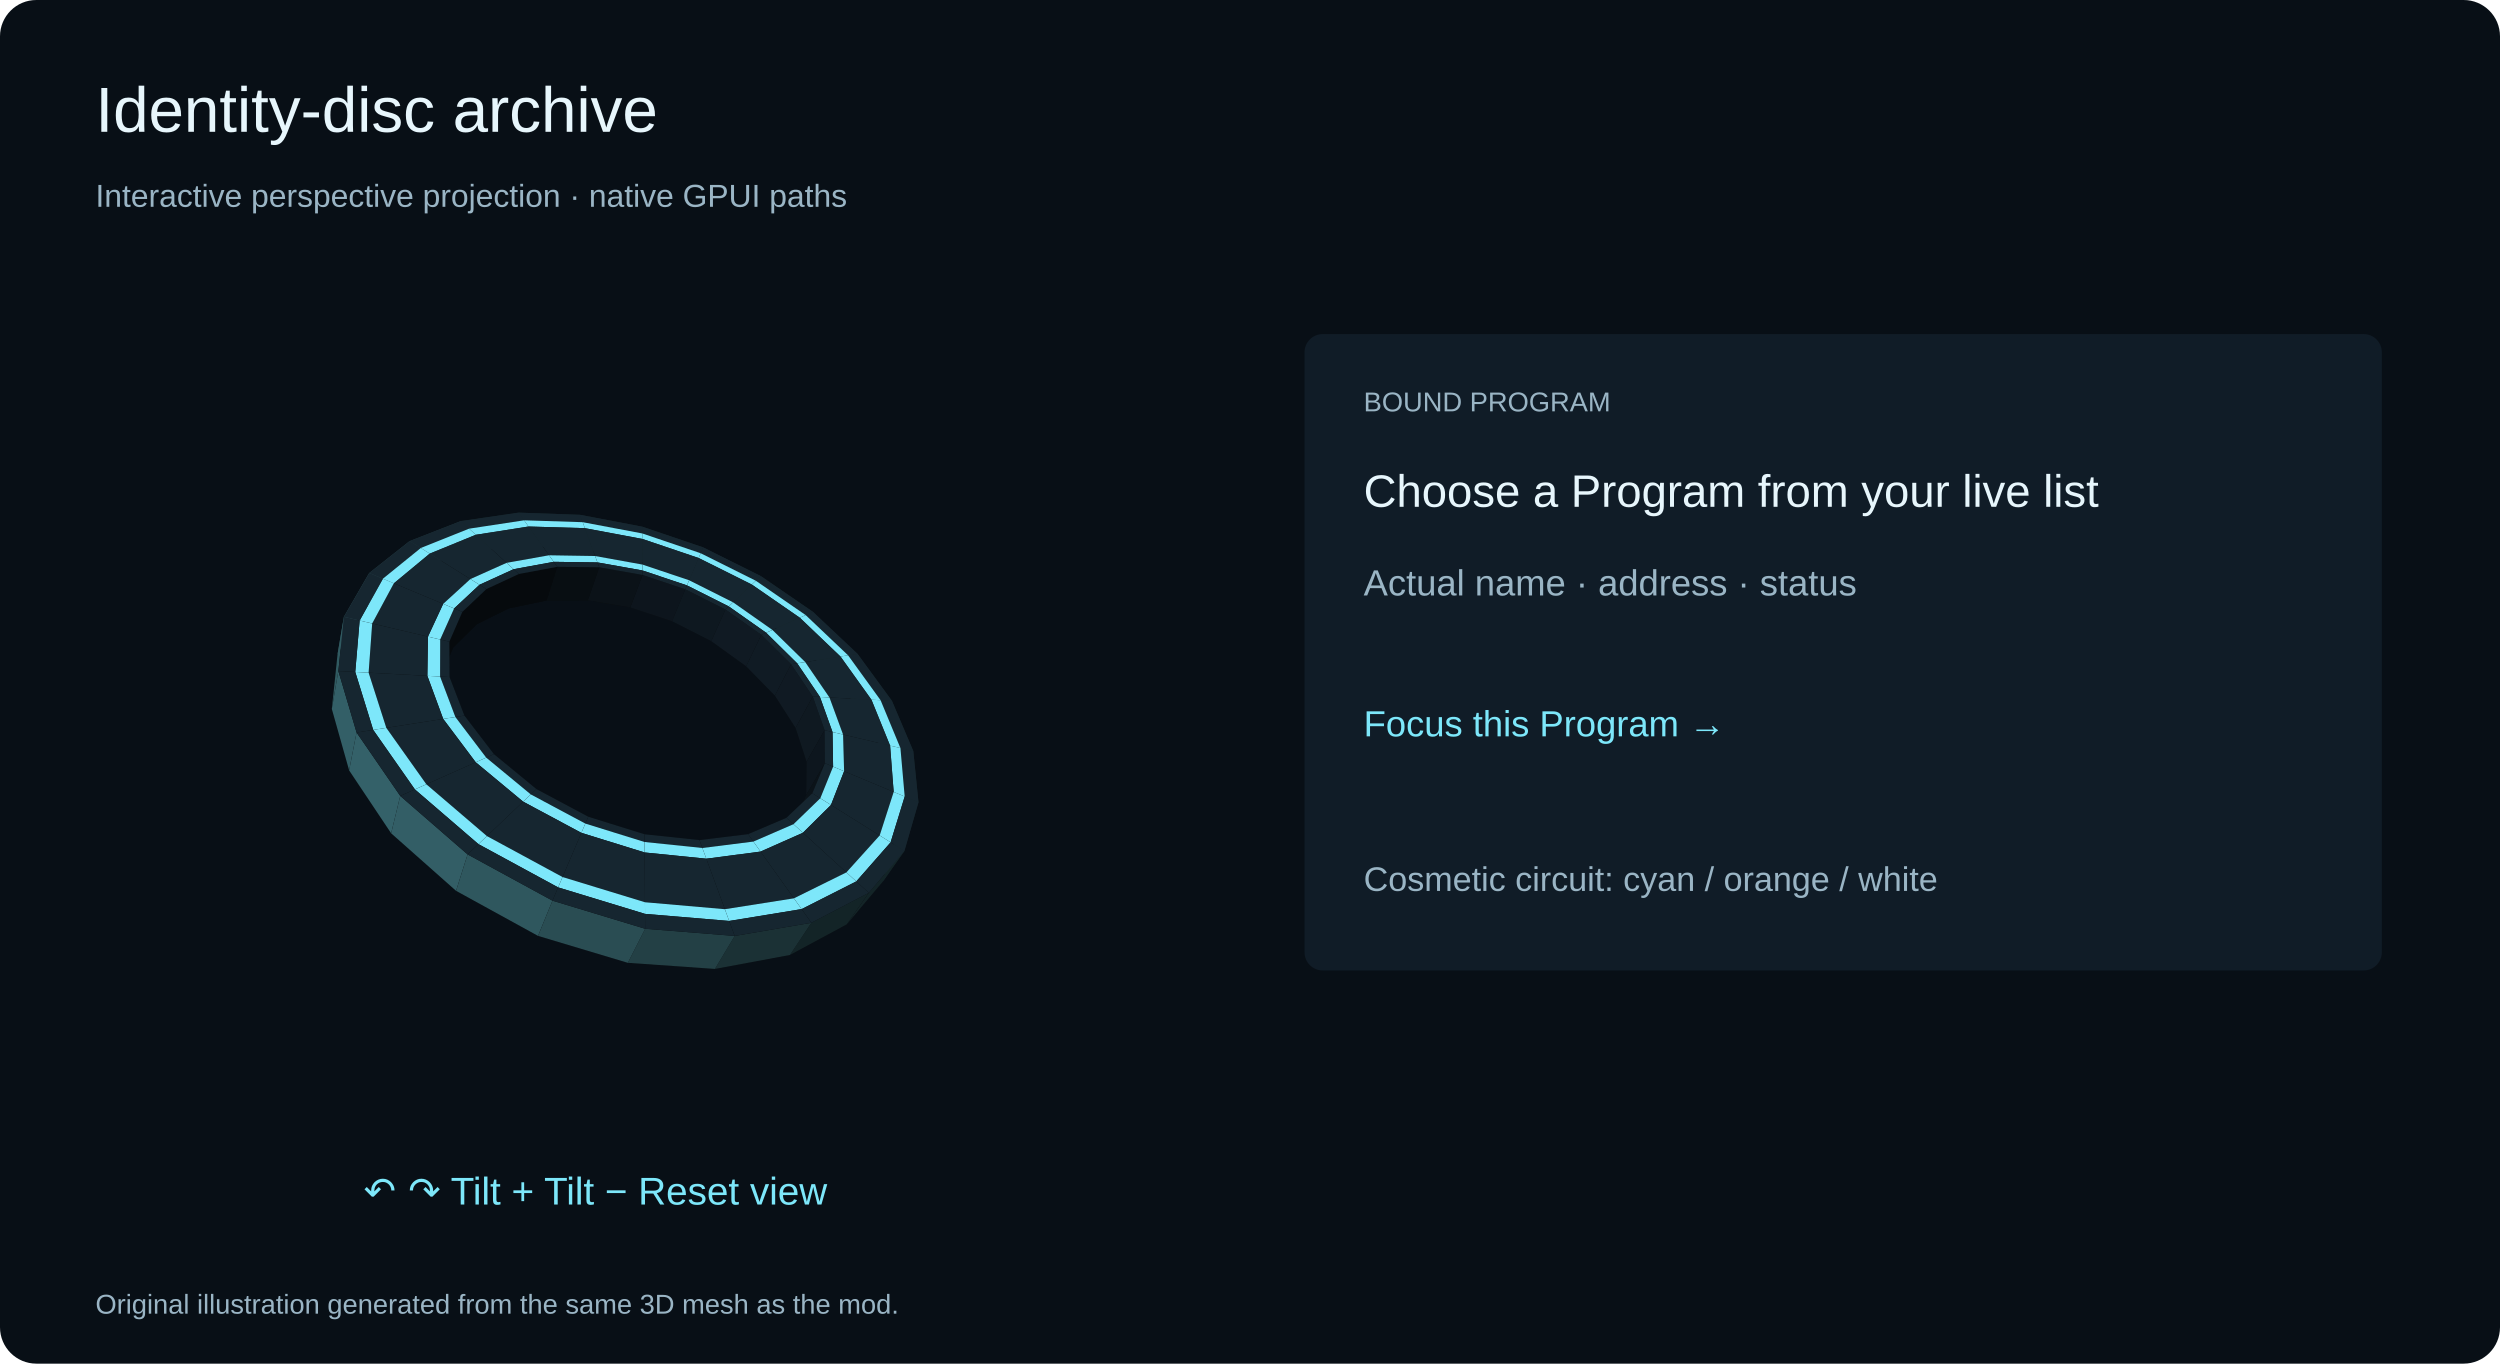
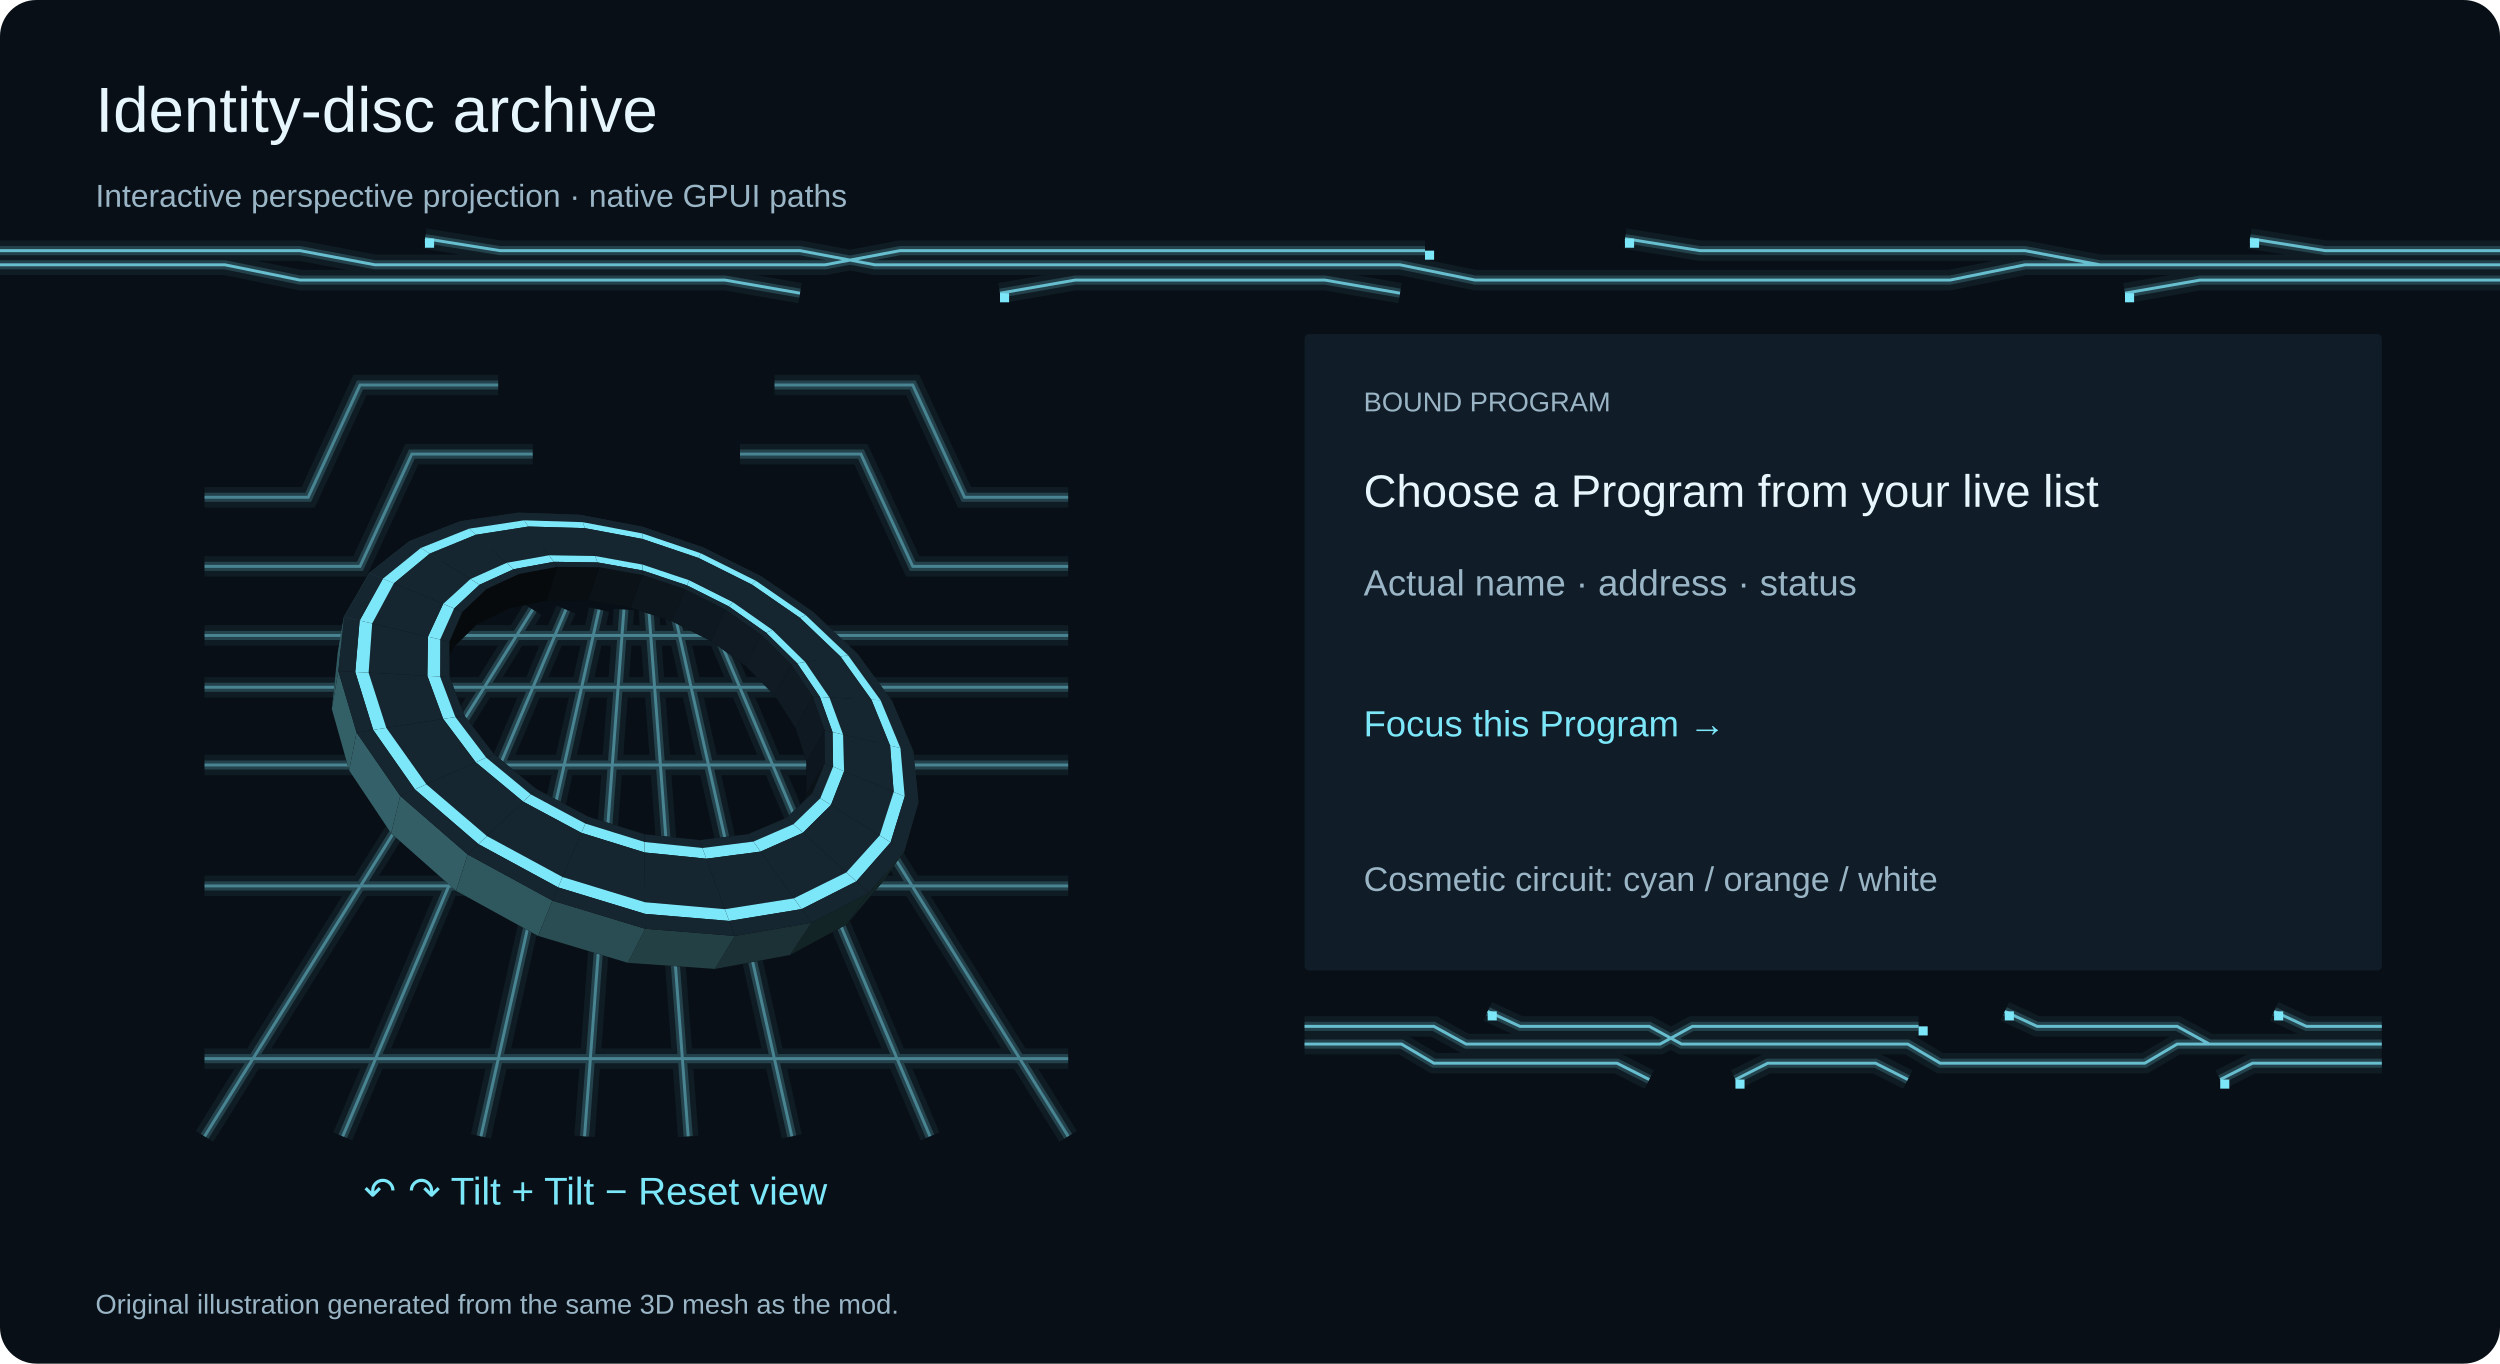
<svg xmlns="http://www.w3.org/2000/svg" width="1100" height="600">
  <rect width="1100" height="600" rx="16" fill="#080f16" />
  <text x="42" y="58" fill="#e7f6fc" font-family="Arial,sans-serif" font-size="28">Identity-disc archive</text>
  <text x="42" y="91" fill="#9ab5c5" font-family="Arial,sans-serif" font-size="14">Interactive perspective projection · native GPUI paths</text>
+   <path d="M0 110.28L132 110.28L165 116.52L363 116.52L396 110.28L627 110.28M0 116.52L99 116.52L132 123.24L319 123.24L352 129M187 105L220 110.28L352 110.28L385 116.52L616 116.52L649 123.24L858 123.24L891 116.52L1100 116.52M440 129L473 123.24L583 123.24L616 129M715 105L748 110.28L891 110.28L924 116.52M935 129L968 123.24L1100 123.24M990 105L1023 110.28L1100 110.28" fill="none" stroke="#7de7fa" stroke-width="9" opacity="0.06" />
+   <path d="M0 110.28L132 110.28L165 116.52L363 116.52L396 110.28L627 110.28M0 116.52L99 116.52L132 123.24L319 123.24L352 129M187 105L220 110.28L352 110.28L385 116.52L616 116.52L649 123.24L858 123.24L891 116.52L1100 116.52M440 129L473 123.24L583 123.24L616 129M715 105L748 110.28L891 110.28L924 116.52M935 129L968 123.24L1100 123.24M990 105L1023 110.28L1100 110.28" fill="none" stroke="#7de7fa" stroke-width="4" opacity="0.19" />
+   <path d="M0 110.28L132 110.28L165 116.52L363 116.52L396 110.28L627 110.28M0 116.52L99 116.52L132 123.24L319 123.24L352 129M187 105L220 110.28L352 110.28L385 116.52L616 116.52L649 123.24L858 123.24L891 116.52L1100 116.52M440 129L473 123.24L583 123.24L616 129M715 105L748 110.28L891 110.28L924 116.52M935 129L968 123.24L1100 123.24M990 105L1023 110.28L1100 110.28" fill="none" stroke="#7de7fa" stroke-width="1.3" opacity="0.75" />
+   <rect x="627" y="110.28" width="4" height="4" fill="#7de7fa" />
+   <rect x="187" y="105" width="4" height="4" fill="#7de7fa" />
+   <rect x="715" y="105" width="4" height="4" fill="#7de7fa" />
+   <rect x="440" y="129" width="4" height="4" fill="#7de7fa" />
+   <rect x="990" y="105" width="4" height="4" fill="#7de7fa" />
+   <rect x="935" y="129" width="4" height="4" fill="#7de7fa" />
+   <path d="M234.4 268.2L90 500M248.992 268.2L150.8 500M263.584 268.2L211.6 500M274.528 268.2L257.2 500M285.472 268.2L302.8 500M296.416 268.2L348.4 500M311.008 268.2L409.2 500M325.6 268.2L470 500M90 279.6L470 279.6M90 302.4L470 302.4M90 336.6L470 336.6M90 389.8L470 389.8M90 465.8L470 465.8M90 249.2L158.4 249.2L181.2 199.8L234.4 199.8M325.6 199.8L378.8 199.8L401.6 249.2L470 249.2M90 218.8L135.6 218.8L158.4 169.4L219.2 169.4M340.8 169.4L401.6 169.4L424.4 218.8L470 218.8" fill="none" stroke="#7de7fa" stroke-width="9" opacity="0.06" />
+   <path d="M234.4 268.2L90 500M248.992 268.2L150.8 500M263.584 268.2L211.6 500M274.528 268.2L257.2 500M285.472 268.2L302.8 500M296.416 268.2L348.4 500M311.008 268.2L409.2 500M325.6 268.2L470 500M90 279.6L470 279.6M90 302.4L470 302.4M90 336.6L470 336.6M90 389.8L470 389.8M90 465.8L470 465.8M90 249.2L158.4 249.2L181.2 199.8L234.4 199.8M325.6 199.8L378.8 199.8L401.6 249.2L470 249.2M90 218.8L135.6 218.8L158.4 169.4L219.2 169.4M340.8 169.4L401.6 169.4L424.4 218.8L470 218.8" fill="none" stroke="#7de7fa" stroke-width="4" opacity="0.19" />
+   <path d="M234.4 268.2L90 500M248.992 268.2L150.8 500M263.584 268.2L211.6 500M274.528 268.2L257.2 500M285.472 268.2L302.8 500M296.416 268.2L348.4 500M311.008 268.2L409.2 500M325.6 268.2L470 500M90 279.6L470 279.6M90 302.4L470 302.4M90 336.6L470 336.6M90 389.8L470 389.8M90 465.8L470 465.8M90 249.2L158.4 249.2L181.2 199.8L234.4 199.8M325.6 199.8L378.8 199.8L401.6 249.2L470 249.2M90 218.8L135.6 218.8L158.4 169.4L219.2 169.4M340.8 169.4L401.6 169.4L424.4 218.8L470 218.8" fill="none" stroke="#7de7fa" stroke-width="1.3" opacity="0.4" />
+   <path d="M574 451.6L630.88 451.6L645.1 459.4L730.42 459.4L744.64 451.6L844.18 451.6M574 459.4L616.66 459.4L630.88 467.8L711.46 467.8L725.68 475M654.58 445L668.8 451.6L725.68 451.6L739.9 459.4L839.44 459.4L853.66 467.8L943.72 467.8L957.94 459.4L1048 459.4M763.6 475L777.82 467.8L825.22 467.8L839.44 475M882.1 445L896.32 451.6L957.94 451.6L972.16 459.4M976.9 475L991.12 467.8L1048 467.8M1000.6 445L1014.82 451.6L1048 451.6" fill="none" stroke="#7de7fa" stroke-width="9" opacity="0.06" />
+   <path d="M574 451.6L630.88 451.6L645.1 459.4L730.42 459.4L744.64 451.6L844.18 451.6M574 459.4L616.66 459.4L630.88 467.8L711.46 467.8L725.68 475M654.58 445L668.8 451.6L725.68 451.6L739.9 459.4L839.44 459.4L853.66 467.8L943.72 467.8L957.94 459.4L1048 459.4M763.6 475L777.82 467.8L825.22 467.8L839.44 475M882.1 445L896.32 451.6L957.94 451.6L972.16 459.4M976.9 475L991.12 467.8L1048 467.8M1000.6 445L1014.82 451.6L1048 451.6" fill="none" stroke="#7de7fa" stroke-width="4" opacity="0.19" />
+   <path d="M574 451.6L630.88 451.6L645.1 459.4L730.42 459.4L744.64 451.6L844.18 451.6M574 459.4L616.66 459.4L630.88 467.8L711.46 467.8L725.68 475M654.58 445L668.8 451.6L725.68 451.6L739.9 459.4L839.44 459.4L853.66 467.8L943.72 467.8L957.94 459.4L1048 459.4M763.6 475L777.82 467.8L825.22 467.8L839.44 475M882.1 445L896.32 451.6L957.94 451.6L972.16 459.4M976.9 475L991.12 467.8L1048 467.8M1000.6 445L1014.82 451.6L1048 451.6" fill="none" stroke="#7de7fa" stroke-width="1.3" opacity="0.75" />
+   <rect x="844.18" y="451.6" width="4" height="4" fill="#7de7fa" />
+   <rect x="654.58" y="445" width="4" height="4" fill="#7de7fa" />
+   <rect x="882.1" y="445" width="4" height="4" fill="#7de7fa" />
+   <rect x="763.6" y="475" width="4" height="4" fill="#7de7fa" />
+   <rect x="1000.6" y="445" width="4" height="4" fill="#7de7fa" />
+   <rect x="976.9" y="475" width="4" height="4" fill="#7de7fa" />
  <g transform="translate(90,120)">
    <polygon points="187.478,125.712 213.73,134.542 219.388,120.848 192.579,111.745" fill="#132427" />
    <polygon points="213.73,134.542 238.473,146.96 244.722,133.459 219.388,120.848" fill="#132427" />
    <polygon points="160.612,120.837 187.478,125.712 192.579,111.745 165.188,106.518" fill="#132427" />
    <polygon points="238.473,146.96 260.814,162.596 267.684,149.211 244.722,133.459" fill="#132427" />
    <polygon points="192.579,111.745 219.388,120.848 218.289,123.423 192.601,114.716" fill="#162630" />
    <polygon points="219.388,120.848 244.722,133.459 242.552,135.52 218.289,123.423" fill="#162630" />
    <polygon points="187.329,147.282 205.704,153.381 213.73,134.542 187.478,125.712" fill="#060a0d" />
    <polygon points="205.704,153.381 222.957,162.137 238.473,146.96 213.73,134.542" fill="#060a0d" />
    <polygon points="192.601,114.716 218.289,123.423 217.397,125.516 192.618,117.129" fill="#7de7fa" />
    <polygon points="218.289,123.423 242.552,135.52 240.79,137.193 217.397,125.516" fill="#7de7fa" />
    <polygon points="165.188,106.518 192.579,111.745 192.601,114.716 166.38,109.762" fill="#162630" />
    <polygon points="168.649,144.144 187.329,147.282 187.478,125.712 160.612,120.837" fill="#060a0d" />
    <polygon points="244.722,133.459 267.684,149.211 264.495,150.633 242.552,135.52" fill="#162630" />
    <polygon points="222.957,162.137 238.295,173.188 260.814,162.596 238.473,146.96" fill="#060a0d" />
    <polygon points="134.108,120.3 160.612,120.837 165.188,106.518 138.193,105.563" fill="#132427" />
    <polygon points="166.38,109.762 192.601,114.716 192.618,117.129 167.346,112.392" fill="#7de7fa" />
    <polygon points="242.552,135.52 264.495,150.633 261.909,151.787 240.79,137.193" fill="#7de7fa" />
    <polygon points="260.814,162.596 279.781,181.03 287.296,167.689 267.684,149.211" fill="#132427" />
    <polygon points="192.618,117.129 217.397,125.516 213.221,135.305 192.701,128.407" fill="#162630" />
    <polygon points="217.397,125.516 240.79,137.193 232.555,145.013 213.221,135.305" fill="#162630" />
    <polygon points="150.529,144.22 168.649,144.144 160.612,120.837 134.108,120.3" fill="#060a0d" />
    <polygon points="238.295,173.188 250.924,186.096 279.781,181.03 260.814,162.596" fill="#060a0d" />
    <polygon points="138.193,105.563 165.188,106.518 166.38,109.762 140.601,108.936" fill="#162630" />
    <polygon points="267.684,149.211 287.296,167.689 283.157,168.339 264.495,150.633" fill="#162630" />
    <polygon points="167.346,112.392 192.618,117.129 192.701,128.407 171.848,124.646" fill="#162630" />
    <polygon points="240.79,137.193 261.909,151.787 249.866,157.159 232.555,145.013" fill="#162630" />
    <polygon points="140.601,108.936 166.38,109.762 167.346,112.392 142.549,111.666" fill="#7de7fa" />
    <polygon points="264.495,150.633 283.157,168.339 279.808,168.865 261.909,151.787" fill="#7de7fa" />
    <polygon points="192.734,132.986 211.523,139.285 205.704,153.381 187.329,147.282" fill="#0d151d" />
    <polygon points="211.523,139.285 229.212,148.187 222.957,162.137 205.704,153.381" fill="#0e1820" />
    <polygon points="192.701,128.407 213.221,135.305 212.256,137.567 192.72,131.01" fill="#7de7fa" />
    <polygon points="213.221,135.305 232.555,145.013 230.654,146.817 212.256,137.567" fill="#7de7fa" />
    <polygon points="109.114,124.491 134.108,120.3 138.193,105.563 112.747,109.286" fill="#142629" />
    <polygon points="173.669,129.602 192.734,132.986 187.329,147.282 168.649,144.144" fill="#0b1218" />
    <polygon points="229.212,148.187 244.996,159.331 238.295,173.188 222.957,162.137" fill="#101a23" />
    <polygon points="192.72,131.01 212.256,137.567 211.523,139.285 192.734,132.986" fill="#162630" />
    <polygon points="212.256,137.567 230.654,146.817 229.212,148.187 211.523,139.285" fill="#162630" />
    <polygon points="279.781,181.03 294.279,201.72 302.443,188.363 287.296,167.689" fill="#132427" />
    <polygon points="171.848,124.646 192.701,128.407 192.72,131.01 172.883,127.464" fill="#7de7fa" />
    <polygon points="142.549,111.666 167.346,112.392 171.848,124.646 151.575,124.312" fill="#162630" />
    <polygon points="232.555,145.013 249.866,157.159 247.097,158.394 230.654,146.817" fill="#7de7fa" />
    <polygon points="261.909,151.787 279.808,168.865 264.3,171.301 249.866,157.159" fill="#162630" />
    <polygon points="133.918,147.689 150.529,144.22 134.108,120.3 109.114,124.491" fill="#060a0d" />
    <polygon points="250.924,186.096 260.046,200.317 294.279,201.72 279.781,181.03" fill="#060a0d" />
    <polygon points="172.883,127.464 192.72,131.01 192.734,132.986 173.669,129.602" fill="#162630" />
    <polygon points="230.654,146.817 247.097,158.394 244.996,159.331 229.212,148.187" fill="#162630" />
    <polygon points="112.747,109.286 138.193,105.563 140.601,108.936 116.401,112.615" fill="#162630" />
    <polygon points="155.204,129.395 173.669,129.602 168.649,144.144 150.529,144.22" fill="#080e12" />
    <polygon points="287.296,167.689 302.443,188.363 297.459,188.095 283.157,168.339" fill="#162630" />
    <polygon points="244.996,159.331 258.069,172.279 250.924,186.096 238.295,173.188" fill="#101b24" />
    <polygon points="116.401,112.615 140.601,108.936 142.549,111.666 119.349,115.3" fill="#7de7fa" />
    <polygon points="151.575,124.312 171.848,124.646 172.883,127.464 153.64,127.205" fill="#7de7fa" />
    <polygon points="283.157,168.339 297.459,188.095 293.438,187.878 279.808,168.865" fill="#7de7fa" />
    <polygon points="249.866,157.159 264.3,171.301 260.754,171.857 247.097,158.394" fill="#7de7fa" />
    <polygon points="153.64,127.205 172.883,127.464 173.669,129.602 155.204,129.395" fill="#162630" />
    <polygon points="247.097,158.394 260.754,171.857 258.069,172.279 244.996,159.331" fill="#162630" />
    <polygon points="119.349,115.3 142.549,111.666 151.575,124.312 132.898,127.643" fill="#162630" />
    <polygon points="279.808,168.865 293.438,187.878 274.967,186.885 264.3,171.301" fill="#162630" />
    <polygon points="138.297,132.561 155.204,129.395 150.529,144.22 133.918,147.689" fill="#060a0d" />
    <polygon points="258.069,172.279 267.612,186.489 260.046,200.317 250.924,186.096" fill="#101a23" />
    <polygon points="87.022,133.749 109.114,124.491 112.747,109.286 90.264,118.064" fill="#1d363a" />
    <polygon points="119.846,154.624 133.918,147.689 109.114,124.491 87.022,133.749" fill="#060a0d" />
    <polygon points="260.046,200.317 264.879,215.164 303.071,223.912 294.279,201.72" fill="#060a0d" />
    <polygon points="294.279,201.72 303.071,223.912 311.847,210.487 302.443,188.363" fill="#132427" />
    <polygon points="132.898,127.643 151.575,124.312 153.64,127.205 135.974,130.446" fill="#7de7fa" />
    <polygon points="264.3,171.301 274.967,186.885 270.776,186.66 260.754,171.857" fill="#7de7fa" />
    <polygon points="135.974,130.446 153.64,127.205 155.204,129.395 138.297,132.561" fill="#162630" />
    <polygon points="260.754,171.857 270.776,186.66 267.612,186.489 258.069,172.279" fill="#162630" />
    <polygon points="90.264,118.064 112.747,109.286 116.401,112.615 95.149,121.124" fill="#162630" />
    <polygon points="302.443,188.363 311.847,210.487 306.189,209.153 297.459,188.095" fill="#162630" />
    <polygon points="95.149,121.124 116.401,112.615 119.349,115.3 99.076,123.584" fill="#7de7fa" />
    <polygon points="297.459,188.095 306.189,209.153 301.643,208.08 293.438,187.878" fill="#7de7fa" />
    <polygon points="123.999,139.197 138.297,132.561 133.918,147.689 119.846,154.624" fill="#060a0d" />
    <polygon points="99.076,123.584 119.349,115.3 132.898,127.643 116.954,134.784" fill="#162630" />
    <polygon points="267.612,186.489 272.812,201.281 264.879,215.164 260.046,200.317" fill="#0f1921" />
    <polygon points="293.438,187.878 301.643,208.08 280.957,203.202 274.967,186.885" fill="#162630" />
    <polygon points="116.954,134.784 132.898,127.643 135.974,130.446 120.973,137.301" fill="#7de7fa" />
    <polygon points="274.967,186.885 280.957,203.202 276.31,202.106 270.776,186.66" fill="#7de7fa" />
    <polygon points="120.973,137.301 135.974,130.446 138.297,132.561 123.999,139.197" fill="#162630" />
    <polygon points="270.776,186.66 276.31,202.106 272.812,201.281 267.612,186.489" fill="#162630" />
    <polygon points="109.412,164.925 119.846,154.624 87.022,133.749 69.513,148.262" fill="#060a0d" />
    <polygon points="264.879,215.164 264.72,229.785 304.828,246.535 303.071,223.912" fill="#060a0d" />
    <polygon points="69.513,148.262 87.022,133.749 90.264,118.064 72.458,132.129" fill="#25444a" />
    <polygon points="303.071,223.912 304.828,246.535 314.124,232.998 311.847,210.487" fill="#132427" />
    <polygon points="113.431,149.231 123.999,139.197 119.846,154.624 109.412,164.925" fill="#060a0d" />
    <polygon points="272.812,201.281 272.93,215.804 264.72,229.785 264.879,215.164" fill="#0d161e" />
    <polygon points="72.458,132.129 90.264,118.064 95.149,121.124 78.48,134.643" fill="#162630" />
    <polygon points="78.48,134.643 95.149,121.124 99.076,123.584 83.299,136.654" fill="#7de7fa" />
    <polygon points="311.847,210.487 314.124,232.998 308.063,230.468 306.189,209.153" fill="#162630" />
    <polygon points="306.189,209.153 308.063,230.468 303.215,228.445 301.643,208.08" fill="#7de7fa" />
    <polygon points="83.299,136.654 99.076,123.584 116.954,134.784 104.992,145.708" fill="#162630" />
    <polygon points="301.643,208.08 303.215,228.445 281.407,219.342 280.957,203.202" fill="#162630" />
    <polygon points="104.992,145.708 116.954,134.784 120.973,137.301 109.814,147.721" fill="#7de7fa" />
    <polygon points="109.814,147.721 120.973,137.301 123.999,139.197 113.431,149.231" fill="#162630" />
    <polygon points="280.957,203.202 281.407,219.342 276.563,217.32 276.31,202.106" fill="#7de7fa" />
    <polygon points="276.31,202.106 276.563,217.32 272.93,215.804 272.812,201.281" fill="#162630" />
    <polygon points="103.704,178.244 109.412,164.925 69.513,148.262 58.513,167.892" fill="#060a0d" />
    <polygon points="264.72,229.785 259.058,243.156 298.293,268.108 304.828,246.535" fill="#060a0d" />
    <polygon points="107.711,162.346 113.431,149.231 109.412,164.925 103.704,178.244" fill="#060a0d" />
    <polygon points="272.93,215.804 267.411,229.036 259.058,243.156 264.72,229.785" fill="#0b1319" />
    <polygon points="58.513,167.892 69.513,148.262 72.458,132.129 61.312,151.403" fill="#2b5057" />
    <polygon points="304.828,246.535 298.293,268.108 307.929,254.418 314.124,232.998" fill="#132427" />
    <polygon points="103.686,161.396 109.814,147.721 113.431,149.231 107.711,162.346" fill="#162630" />
    <polygon points="98.298,160.126 104.992,145.708 109.814,147.721 103.686,161.396" fill="#7de7fa" />
    <polygon points="276.563,217.32 270.923,231.236 267.411,229.036 272.93,215.804" fill="#162630" />
    <polygon points="281.407,219.342 275.623,234.181 270.923,231.236 276.563,217.32" fill="#7de7fa" />
    <polygon points="73.762,154.339 83.299,136.654 104.992,145.708 98.298,160.126" fill="#162630" />
    <polygon points="303.215,228.445 297.048,247.602 275.623,234.181 281.407,219.342" fill="#162630" />
    <polygon points="68.244,153.038 78.48,134.643 83.299,136.654 73.762,154.339" fill="#7de7fa" />
    <polygon points="61.312,151.403 72.458,132.129 78.48,134.643 68.244,153.038" fill="#162630" />
    <polygon points="308.063,230.468 301.87,250.622 297.048,247.602 303.215,228.445" fill="#7de7fa" />
    <polygon points="314.124,232.998 307.929,254.418 301.87,250.622 308.063,230.468" fill="#162630" />
    <polygon points="103.663,193.905 103.704,178.244 58.513,167.892 56,191.951" fill="#060a0d" />
    <polygon points="107.811,177.895 107.711,162.346 103.704,178.244 103.663,193.905" fill="#060a0d" />
    <polygon points="267.411,229.036 256.046,239.829 247.726,254.13 259.058,243.156" fill="#090f14" />
    <polygon points="259.058,243.156 247.726,254.13 282.577,286.724 298.293,268.108" fill="#060a0d" />
    <polygon points="103.641,177.671 103.686,161.396 107.711,162.346 107.811,177.895" fill="#162630" />
    <polygon points="270.923,231.236 259.131,242.639 256.046,239.829 267.411,229.036" fill="#162630" />
    <polygon points="98.037,177.369 98.298,160.126 103.686,161.396 103.641,177.671" fill="#7de7fa" />
    <polygon points="275.623,234.181 263.277,246.415 259.131,242.639 270.923,231.236" fill="#7de7fa" />
    <polygon points="72.197,175.98 73.762,154.339 98.298,160.126 98.037,177.369" fill="#162630" />
    <polygon points="56,191.951 58.513,167.892 61.312,151.403 58.88,175.263" fill="#305a61" />
    <polygon points="297.048,247.602 282.408,263.843 263.277,246.415 275.623,234.181" fill="#162630" />
    <polygon points="298.293,268.108 282.577,286.724 292.276,272.833 307.929,254.418" fill="#132427" />
    <polygon points="114.345,194.848 107.811,177.895 103.663,193.905 109.882,210.858" fill="#060a0d" />
    <polygon points="256.046,239.829 239.162,247.02 231.078,261.546 247.726,254.13" fill="#060a0e" />
    <polygon points="66.312,175.663 68.244,153.038 73.762,154.339 72.197,175.98" fill="#7de7fa" />
    <polygon points="301.87,250.622 286.768,267.815 282.408,263.843 297.048,247.602" fill="#7de7fa" />
    <polygon points="58.88,175.263 61.312,151.403 68.244,153.038 66.312,175.663" fill="#162630" />
    <polygon points="109.882,210.858 103.663,193.905 56,191.951 63.619,218.98" fill="#060a0d" />
    <polygon points="247.726,254.13 231.078,261.546 257.603,300.182 282.577,286.724" fill="#060a0d" />
    <polygon points="307.929,254.418 292.276,272.833 286.768,267.815 301.87,250.622" fill="#162630" />
    <polygon points="110.367,195.473 103.641,177.671 107.811,177.895 114.345,194.848" fill="#162630" />
    <polygon points="259.131,242.639 241.493,250.286 239.162,247.02 256.046,239.829" fill="#162630" />
    <polygon points="105.003,196.315 98.037,177.369 103.641,177.671 110.367,195.473" fill="#7de7fa" />
    <polygon points="263.277,246.415 244.637,254.692 241.493,250.286 259.131,242.639" fill="#7de7fa" />
    <polygon points="127.337,211.814 114.345,194.848 109.882,210.858 122.381,227.708" fill="#060a0d" />
    <polygon points="239.162,247.02 217.763,249.626 210.122,264.418 231.078,261.546" fill="#060a0d" />
    <polygon points="79.973,200.245 72.197,175.98 98.037,177.369 105.003,196.315" fill="#162630" />
    <polygon points="282.408,263.843 259.316,275.257 244.637,254.692 263.277,246.415" fill="#162630" />
    <polygon points="122.381,227.708 109.882,210.858 63.619,218.98 82.1,246.654" fill="#060a0d" />
    <polygon points="231.078,261.546 210.122,264.418 224.576,306.333 257.603,300.182" fill="#060a0d" />
    <polygon points="123.928,213.335 110.367,195.473 114.345,194.848 127.337,211.814" fill="#162630" />
    <polygon points="63.619,218.98 56,191.951 58.88,175.263 66.885,202.301" fill="#335f67" />
    <polygon points="241.493,250.286 219.043,253.111 217.763,249.626 239.162,247.02" fill="#162630" />
    <polygon points="146.025,227.178 127.337,211.814 122.381,227.708 140.431,242.857" fill="#060a0d" />
    <polygon points="217.763,249.626 193.567,247.063 186.54,262.154 210.122,264.418" fill="#060a0d" />
    <polygon points="282.577,286.724 257.603,300.182 266.999,286.021 292.276,272.833" fill="#132427" />
    <polygon points="119.317,215.391 105.003,196.315 110.367,195.473 123.928,213.335" fill="#7de7fa" />
    <polygon points="74.205,201.151 66.312,175.663 72.197,175.98 79.973,200.245" fill="#7de7fa" />
    <polygon points="244.637,254.692 220.775,257.825 219.043,253.111 241.493,250.286" fill="#7de7fa" />
    <polygon points="286.768,267.815 262.701,280 259.316,275.257 282.408,263.843" fill="#7de7fa" />
    <polygon points="66.885,202.301 58.88,175.263 66.312,175.663 74.205,201.151" fill="#162630" />
    <polygon points="168.836,239.35 146.025,227.178 140.431,242.857 162.522,254.748" fill="#060a0d" />
    <polygon points="193.567,247.063 168.836,239.35 162.522,254.748 186.54,262.154" fill="#060a0d" />
    <polygon points="292.276,272.833 266.999,286.021 262.701,280 286.768,267.815" fill="#162630" />
    <polygon points="143.544,229.534 123.928,213.335 127.337,211.814 146.025,227.178" fill="#162630" />
    <polygon points="219.043,253.111 193.592,250.469 193.567,247.063 217.763,249.626" fill="#162630" />
    <polygon points="140.431,242.857 122.381,227.708 82.1,246.654 110.664,271.973" fill="#060a0d" />
    <polygon points="210.122,264.418 186.54,262.154 186.255,303.649 224.576,306.333" fill="#060a0d" />
    <polygon points="97.598,225.079 79.973,200.245 105.003,196.315 119.317,215.391" fill="#162630" />
    <polygon points="140.181,232.727 119.317,215.391 123.928,213.335 143.544,229.534" fill="#7de7fa" />
    <polygon points="259.316,275.257 228.938,280.044 220.775,257.825 244.637,254.692" fill="#162630" />
    <polygon points="220.775,257.825 193.626,255.086 193.592,250.469 219.043,253.111" fill="#7de7fa" />
    <polygon points="167.55,242.365 143.544,229.534 146.025,227.178 168.836,239.35" fill="#162630" />
    <polygon points="193.592,250.469 167.55,242.365 168.836,239.35 193.567,247.063" fill="#162630" />
    <polygon points="162.522,254.748 140.431,242.857 110.664,271.973 146.737,291.8" fill="#060a0d" />
    <polygon points="186.54,262.154 162.522,254.748 146.737,291.8 186.255,303.649" fill="#060a0d" />
    <polygon points="165.805,246.455 140.181,232.727 143.544,229.534 167.55,242.365" fill="#7de7fa" />
    <polygon points="193.626,255.086 165.805,246.455 167.55,242.365 193.592,250.469" fill="#7de7fa" />
    <polygon points="82.1,246.654 63.619,218.98 66.885,202.301 86.102,230.207" fill="#346169" />
    <polygon points="257.603,300.182 224.576,306.333 233.262,291.812 266.999,286.021" fill="#1b3135" />
    <polygon points="92.544,227.334 74.205,201.151 79.973,200.245 97.598,225.079" fill="#7de7fa" />
    <polygon points="262.701,280 230.839,285.217 228.938,280.044 259.316,275.257" fill="#7de7fa" />
    <polygon points="124.239,247.865 97.598,225.079 119.317,215.391 140.181,232.727" fill="#162630" />
    <polygon points="228.938,280.044 193.786,276.981 193.626,255.086 220.775,257.825" fill="#162630" />
    <polygon points="86.102,230.207 66.885,202.301 74.205,201.151 92.544,227.334" fill="#162630" />
    <polygon points="266.999,286.021 233.262,291.812 230.839,285.217 262.701,280" fill="#162630" />
    <polygon points="157.514,265.89 124.239,247.865 140.181,232.727 165.805,246.455" fill="#162630" />
    <polygon points="193.786,276.981 157.514,265.89 165.805,246.455 193.626,255.086" fill="#162630" />
    <polygon points="110.664,271.973 82.1,246.654 86.102,230.207 115.732,255.943" fill="#335e66" />
    <polygon points="120.505,251.411 92.544,227.334 97.598,225.079 124.239,247.865" fill="#7de7fa" />
    <polygon points="224.576,306.333 186.255,303.649 193.871,288.668 233.262,291.812" fill="#234045" />
    <polygon points="230.839,285.217 193.823,282.111 193.786,276.981 228.938,280.044" fill="#7de7fa" />
    <polygon points="115.732,255.943 86.102,230.207 92.544,227.334 120.505,251.411" fill="#162630" />
    <polygon points="233.262,291.812 193.871,288.668 193.823,282.111 230.839,285.217" fill="#162630" />
    <polygon points="155.568,270.454 120.505,251.411 124.239,247.865 157.514,265.89" fill="#7de7fa" />
    <polygon points="193.823,282.111 155.568,270.454 157.514,265.89 193.786,276.981" fill="#7de7fa" />
    <polygon points="146.737,291.8 110.664,271.973 115.732,255.943 153.077,276.293" fill="#2f575e" />
    <polygon points="186.255,303.649 146.737,291.8 153.077,276.293 193.871,288.668" fill="#2a4d53" />
    <polygon points="153.077,276.293 115.732,255.943 120.505,251.411 155.568,270.454" fill="#162630" />
    <polygon points="193.871,288.668 153.077,276.293 155.568,270.454 193.823,282.111" fill="#162630" />
  </g>
-   <rect x="574" y="147" width="474" height="280" rx="8" fill="#101c27" />
+   <rect x="574" y="147" width="474" height="280" rx="2" fill="#101c27" />
  <text x="600" y="181" fill="#9ab5c5" font-family="Arial,sans-serif" font-size="12">BOUND PROGRAM</text>
  <text x="600" y="223" fill="#e7f6fc" font-family="Arial,sans-serif" font-size="20">Choose a Program from your live list</text>
  <text x="600" y="262" fill="#9ab5c5" font-family="Arial,sans-serif" font-size="16">Actual name · address · status</text>
  <text x="600" y="324" fill="#7de7fa" font-family="Arial,sans-serif" font-size="16">Focus this Program →</text>
  <text x="600" y="392" fill="#9ab5c5" font-family="Arial,sans-serif" font-size="15">Cosmetic circuit: cyan / orange / white</text>
  <text x="160" y="530" fill="#7de7fa" font-family="Arial,sans-serif" font-size="17">↶    ↷     Tilt +     Tilt −     Reset view</text>
  <text x="42" y="578" fill="#9ab5c5" font-family="Arial,sans-serif" font-size="12">Original illustration generated from the same 3D mesh as the mod.</text>
</svg>
